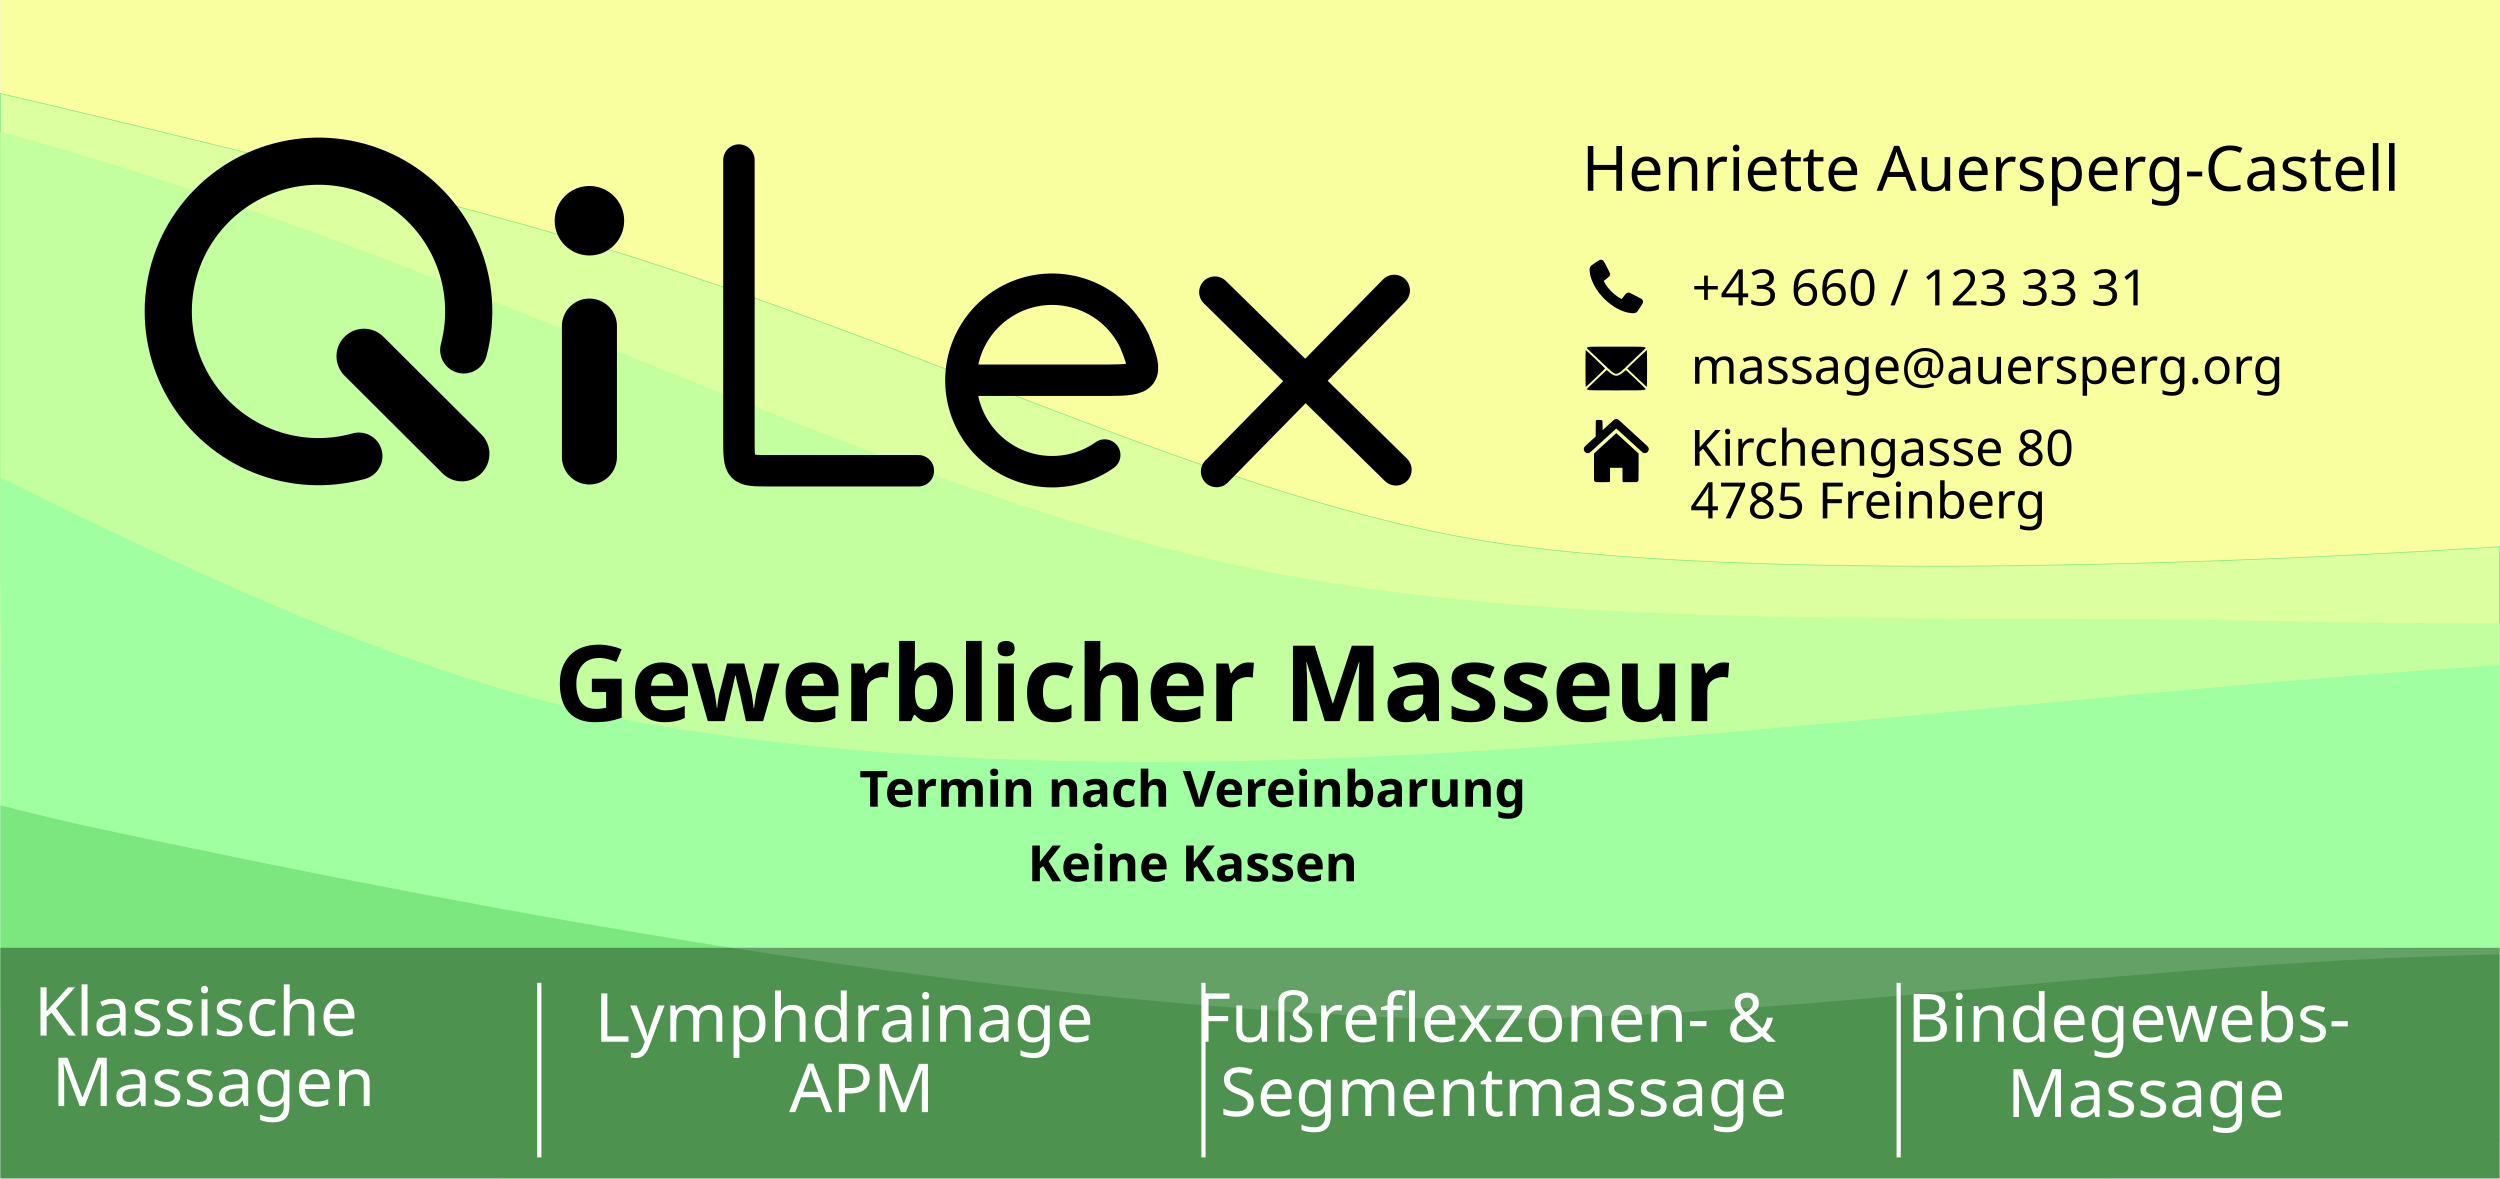
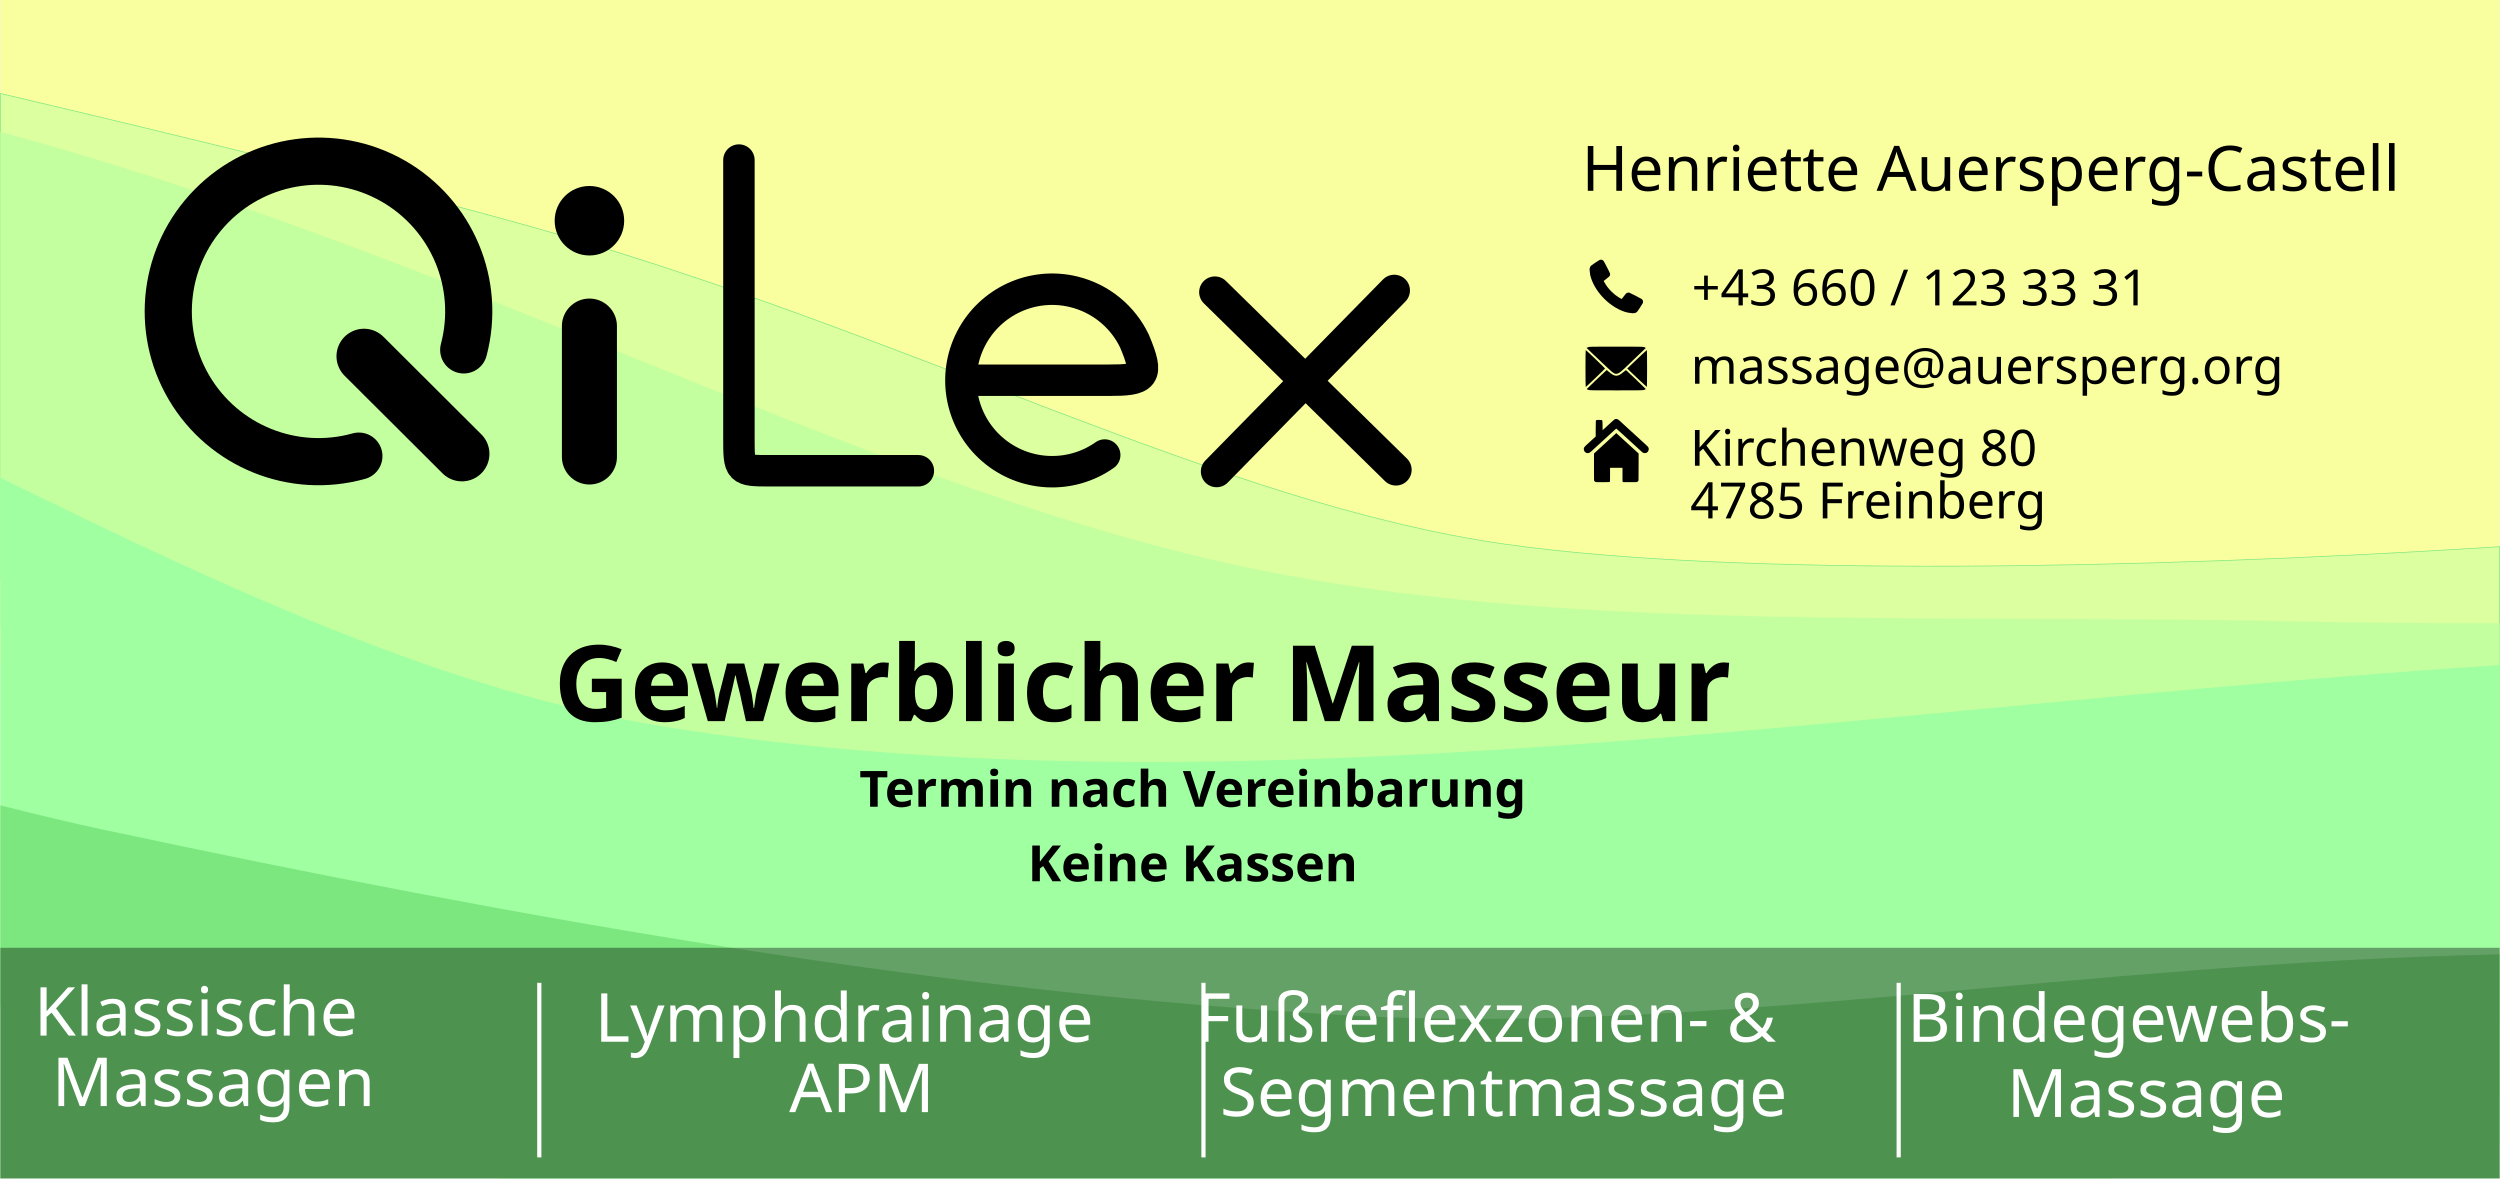
<svg xmlns="http://www.w3.org/2000/svg" id="svg2771" version="1.1" viewBox="0 0 211.014 99.461" height="99.461mm" width="211.014mm">
  <defs id="defs2765">
    <rect x="539.331" y="138.751" width="81.858" height="20.9" id="rect1" />
  </defs>
  <g transform="translate(49.56629,-127.1623)" id="layer1">
    <g id="g2582" transform="translate(113.4636,-49.29049)">
      <path id="rect1390-4" style="fill:#f9ff9f;fill-opacity:1;stroke:none;stroke-width:40.272;stroke-linecap:round;stroke-miterlimit:4;stroke-dasharray:none;stroke-opacity:1;paint-order:normal" d="M -163,176.453 V 232.681 H 47.954 v -56.229 z" />
      <path transform="scale(0.2645833)" d="m -616.062,696.725 v 155.619 c 47.359,11.339 94.975,23.181 128.607,32.641 95.477,26.855 199.253,86.566 329.346,105.119 98.477,14.044 228.431,9.512 339.352,2.691 V 841.311 c -1.698,0.108 -3.351,0.222 -5.061,0.328 -107.734,6.715 -238.565,9.367 -312.367,-1.158 -91.564,-13.058 -189.353,-67.156 -309.254,-100.881 -46.692,-13.133 -112.113,-29.116 -170.623,-42.875 z" style="fill:#dcff9f;fill-opacity:1;stroke:#7ce77f;stroke-width:0.227;stroke-opacity:1" id="rect1029-3-4" />
      <path id="path973-5" style="color:#000000;font-style:normal;font-variant:normal;font-weight:normal;font-stretch:normal;font-size:medium;line-height:normal;font-family:sans-serif;font-variant-ligatures:normal;font-variant-position:normal;font-variant-caps:normal;font-variant-numeric:normal;font-variant-alternates:normal;font-variant-east-asian:normal;font-feature-settings:normal;font-variation-settings:normal;text-indent:0;text-align:start;text-decoration:none;text-decoration-line:none;text-decoration-style:solid;text-decoration-color:#000000;letter-spacing:normal;word-spacing:normal;text-transform:none;writing-mode:lr-tb;direction:ltr;text-orientation:mixed;dominant-baseline:auto;baseline-shift:baseline;text-anchor:start;white-space:normal;shape-padding:0;shape-margin:0;inline-size:0;clip-rule:nonzero;display:inline;overflow:visible;visibility:visible;isolation:auto;mix-blend-mode:normal;color-interpolation:sRGB;color-interpolation-filters:linearRGB;solid-color:#000000;solid-opacity:1;vector-effect:none;fill:#c4ff9f;fill-opacity:1;fill-rule:nonzero;stroke:none;stroke-width:40.272;stroke-linecap:butt;stroke-linejoin:miter;stroke-miterlimit:4;stroke-dasharray:none;stroke-dashoffset:0;stroke-opacity:1;color-rendering:auto;image-rendering:auto;shape-rendering:auto;text-rendering:auto;enable-background:accumulate;stop-color:#000000" d="m -163,187.59 v 41.984 c 30.341,10.306 62.279,27.435 100.416,34.623 32.892,6.2 64.547,4.052 93.425,4.715 4.887,0.112 10.907,0.153 17.112,0.157 v -40.012 c -6.039,-5.3e-4 -11.784,-0.035 -16.17,-0.136 -31.239,-0.717 -60.584,0.92 -86.757,-4.014 -33.29,-6.275 -67.184,-26.314 -108.026,-37.318 z" />
      <path transform="scale(0.2645833)" d="m -616.062,819.281 v 168.361 c 49.638,22.635 102.426,42.989 159.914,55.182 H 56.717 c 42.012,-4.19 83.561,-8.309 124.525,-11.494 V 879.068 c -207.626,13.572 -404.329,48.904 -585.646,19.625 -67.724,-10.936 -137.087,-42.642 -211.658,-79.412 z" style="color:#000000;font-style:normal;font-variant:normal;font-weight:normal;font-stretch:normal;font-size:medium;line-height:normal;font-family:sans-serif;font-variant-ligatures:normal;font-variant-position:normal;font-variant-caps:normal;font-variant-numeric:normal;font-variant-alternates:normal;font-variant-east-asian:normal;font-feature-settings:normal;font-variation-settings:normal;text-indent:0;text-align:start;text-decoration:none;text-decoration-line:none;text-decoration-style:solid;text-decoration-color:#000000;letter-spacing:normal;word-spacing:normal;text-transform:none;writing-mode:lr-tb;direction:ltr;text-orientation:mixed;dominant-baseline:auto;baseline-shift:baseline;text-anchor:start;white-space:normal;shape-padding:0;shape-margin:0;inline-size:0;clip-rule:nonzero;display:inline;overflow:visible;visibility:visible;isolation:auto;mix-blend-mode:normal;color-interpolation:sRGB;color-interpolation-filters:linearRGB;solid-color:#000000;solid-opacity:1;vector-effect:none;fill:#9fffa1;fill-opacity:1;fill-rule:nonzero;stroke:none;stroke-width:152.211;stroke-linecap:butt;stroke-linejoin:miter;stroke-miterlimit:4;stroke-dasharray:none;stroke-dashoffset:0;stroke-opacity:1;color-rendering:auto;image-rendering:auto;shape-rendering:auto;text-rendering:auto;enable-background:accumulate;stop-color:#000000" id="path969-0" />
      <path transform="scale(0.2645833)" d="m -616.062,923.82 v 119.004 h 797.305 v -71.463 c -131.785,2.69 -253.661,25.638 -365.002,19.584 -132.393,-7.199 -266.163,-30.931 -400.307,-59.535 -9.262,-1.975 -20.196,-4.602 -31.996,-7.59 z" style="color:#000000;font-style:normal;font-variant:normal;font-weight:normal;font-stretch:normal;font-size:medium;line-height:normal;font-family:sans-serif;font-variant-ligatures:normal;font-variant-position:normal;font-variant-caps:normal;font-variant-numeric:normal;font-variant-alternates:normal;font-variant-east-asian:normal;font-feature-settings:normal;font-variation-settings:normal;text-indent:0;text-align:start;text-decoration:none;text-decoration-line:none;text-decoration-style:solid;text-decoration-color:#000000;letter-spacing:normal;word-spacing:normal;text-transform:none;writing-mode:lr-tb;direction:ltr;text-orientation:mixed;dominant-baseline:auto;baseline-shift:baseline;text-anchor:start;white-space:normal;shape-padding:0;shape-margin:0;inline-size:0;clip-rule:nonzero;display:inline;overflow:visible;visibility:visible;isolation:auto;mix-blend-mode:normal;color-interpolation:sRGB;color-interpolation-filters:linearRGB;solid-color:#000000;solid-opacity:1;vector-effect:none;fill:#7ce77f;fill-opacity:1;fill-rule:nonzero;stroke:none;stroke-width:152.211;stroke-linecap:butt;stroke-linejoin:miter;stroke-miterlimit:4;stroke-dasharray:none;stroke-dashoffset:0;stroke-opacity:1;color-rendering:auto;image-rendering:auto;shape-rendering:auto;text-rendering:auto;enable-background:accumulate;stop-color:#000000" id="path965-3" />
    </g>
    <g transform="translate(-58.85584,122.5016)" id="g1011-2">
      <g id="g841-75" transform="matrix(0.4684533,-0.4699754,0.4699754,0.4684533,-4.585022,32.51908)">
        <path d="M 35.629,58.461 C 28.09,54.195 24.363,45.391 26.549,37.008 c 2.185,-8.383 9.736,-14.246 18.399,-14.289 8.663,-0.042 16.27,5.748 18.537,14.109 2.267,8.361 -1.374,17.201 -8.871,21.54" style="fill:none;fill-opacity:1;stroke:#000000;stroke-width:6;stroke-linecap:round;stroke-miterlimit:4;stroke-dasharray:none;stroke-opacity:1" id="path833-7" />
        <path id="path837-2" d="M 45.088,49.953 V 67.539" style="fill:none;stroke:#000000;stroke-width:7;stroke-linecap:round;stroke-linejoin:miter;stroke-miterlimit:4;stroke-dasharray:none;stroke-opacity:1" />
      </g>
      <path style="fill:none;stroke:#000000;stroke-width:4.645;stroke-linecap:round;stroke-linejoin:miter;stroke-miterlimit:4;stroke-dasharray:none;stroke-opacity:1" d="M 59.04,43.233 V 32.184" id="path843-2" />
      <circle id="path845-9" style="fill:#000000;stroke:none;stroke-width:51.723;stroke-miterlimit:4;stroke-dasharray:none" cx="59.04" cy="23.292" r="2.933" />
      <path style="fill:none;stroke:#000000;stroke-width:2.654;stroke-linecap:round;stroke-linejoin:miter;stroke-miterlimit:4;stroke-dasharray:none;stroke-opacity:1;paint-order:normal" d="m 71.659,18.171 v 23.438 c 0,2.786 0,2.786 2.661,2.786 h 12.485" id="path853-7" />
      <path id="path859-85" style="fill:none;fill-opacity:1;stroke:#000000;stroke-width:2.654;stroke-linecap:round;stroke-miterlimit:4;stroke-dasharray:none;stroke-opacity:1;paint-order:normal" d="m 102.534,43.069 c -2.901,2.045 -6.823,1.842 -9.498,-0.49 -2.675,-2.332 -3.41,-6.19 -1.78,-9.343 1.63,-3.152 5.203,-4.783 8.653,-3.948 2.308,0.559 4.161,2.124 5.137,4.162 1.266,3.027 0.882,3.305 -2.213,3.305 H 91.1" />
      <path style="fill:none;stroke:#000000;stroke-width:2.654;stroke-linecap:round;stroke-linejoin:miter;stroke-miterlimit:4;stroke-dasharray:none;stroke-opacity:1" d="M 126.971,29.176 111.975,44.459" id="path864-9" />
      <path id="path864-3-8" d="m 111.831,29.32 15.283,14.996" style="fill:none;stroke:#000000;stroke-width:2.654;stroke-linecap:round;stroke-linejoin:miter;stroke-miterlimit:4;stroke-dasharray:none;stroke-opacity:1" />
    </g>
    <path id="rect1399-7" style="fill:#000000;fill-opacity:0.371;stroke:none;stroke-width:37.459;stroke-linecap:round;stroke-miterlimit:4;stroke-dasharray:none;stroke-opacity:1;paint-order:normal" d="m -49.537,207.162 v 19.462 H 161.417 v -19.462 z" />
    <text xml:space="preserve" style="font-style:normal;font-weight:normal;font-size:5.701px;line-height:0.95;font-family:sans-serif;fill:#ffffff;fill-opacity:1;stroke:none;stroke-width:0.149" x="-27.838" y="214.576" id="text885-78-3">
      <tspan x="-27.838" y="214.576" style="font-style:normal;font-variant:normal;font-weight:normal;font-stretch:normal;font-size:5.701px;font-family:'Yu Gothic';-inkscape-font-specification:'Yu Gothic';text-align:center;text-anchor:middle;fill:#ffffff;fill-opacity:1;stroke-width:0.149" id="tspan893-4-9">Klassische</tspan>
      <tspan id="tspan1712-1" x="-27.838" y="220.52" style="font-style:normal;font-variant:normal;font-weight:normal;font-stretch:normal;font-size:5.701px;font-family:'Yu Gothic';-inkscape-font-specification:'Yu Gothic';text-align:center;text-anchor:middle;fill:#ffffff;fill-opacity:1;stroke-width:0.149">Massagen</tspan>
    </text>
    <text id="text885-4-3-7" y="215.091" x="26.879" style="font-style:normal;font-weight:normal;font-size:5.701px;line-height:0.95;font-family:sans-serif;fill:#ffffff;fill-opacity:1;stroke:none;stroke-width:0.149" xml:space="preserve">
      <tspan id="tspan1096-0" style="font-style:normal;font-variant:normal;font-weight:normal;font-stretch:normal;font-size:5.701px;font-family:'Yu Gothic';-inkscape-font-specification:'Yu Gothic';text-align:center;text-anchor:middle;fill:#ffffff;fill-opacity:1;stroke-width:0.149" y="215.091" x="26.879">Lymphdrainage</tspan>
      <tspan id="tspan1734-3" style="font-style:normal;font-variant:normal;font-weight:normal;font-stretch:normal;font-size:5.701px;font-family:'Yu Gothic';-inkscape-font-specification:'Yu Gothic';text-align:center;text-anchor:middle;fill:#ffffff;fill-opacity:1;stroke-width:0.149" y="221.035" x="26.879">APM</tspan>
    </text>
    <path id="path1073-1" d="m -4.047,210.117 v 14.737" style="fill:none;stroke:#ffffff;stroke-width:0.353;stroke-linecap:butt;stroke-linejoin:miter;stroke-miterlimit:4;stroke-dasharray:none;stroke-opacity:1" />
    <path style="fill:none;stroke:#ffffff;stroke-width:0.353;stroke-linecap:butt;stroke-linejoin:miter;stroke-miterlimit:4;stroke-dasharray:none;stroke-opacity:1" d="m 52.013,210.117 v 14.737" id="path1073-4-5" />
    <path style="fill:none;stroke:#ffffff;stroke-width:0.353;stroke-linecap:butt;stroke-linejoin:miter;stroke-miterlimit:4;stroke-dasharray:none;stroke-opacity:1" d="m 110.692,210.117 v 14.737" id="path1073-48-8" />
    <text xml:space="preserve" style="font-style:normal;font-weight:normal;font-size:5.701px;line-height:0;font-family:sans-serif;fill:#ffffff;fill-opacity:1;stroke:none;stroke-width:0.149" x="81.051" y="215.091" id="text885-4-3-3-07">
      <tspan x="81.051" y="215.091" style="font-style:normal;font-variant:normal;font-weight:normal;font-stretch:normal;font-size:5.701px;line-height:1.25;font-family:'Yu Gothic';-inkscape-font-specification:'Yu Gothic';text-align:center;text-anchor:middle;fill:#ffffff;fill-opacity:1;stroke-width:0.149" id="tspan1096-9-7">Fußreflexzonen- &amp;</tspan>
      <tspan id="tspan1736-0" x="81.051" y="221.362" style="font-style:normal;font-variant:normal;font-weight:normal;font-stretch:normal;font-size:5.701px;line-height:0.95;font-family:'Yu Gothic';-inkscape-font-specification:'Yu Gothic';text-align:center;text-anchor:middle;fill:#ffffff;fill-opacity:1;stroke-width:0.149">Segmentmassage</tspan>
    </text>
    <text xml:space="preserve" style="font-style:normal;font-weight:normal;font-size:5.644px;line-height:0;font-family:sans-serif;fill:#ffffff;fill-opacity:1;stroke:none;stroke-width:0.149" x="135.253" y="215.091" id="text885-4-3-36-5">
      <tspan x="135.253" y="215.091" style="font-style:normal;font-variant:normal;font-weight:normal;font-stretch:normal;font-size:5.644px;line-height:1.25;font-family:'Yu Gothic';-inkscape-font-specification:'Yu Gothic';text-align:center;text-anchor:middle;fill:#ffffff;fill-opacity:1;stroke-width:0.149" id="tspan1096-90-2">Bindegewebs-</tspan>
      <tspan id="tspan1732-1" x="135.253" y="221.441" style="font-style:normal;font-variant:normal;font-weight:normal;font-stretch:normal;font-size:5.644px;line-height:1;font-family:'Yu Gothic';-inkscape-font-specification:'Yu Gothic';text-align:center;text-anchor:middle;fill:#ffffff;fill-opacity:1;stroke-width:0.149">Massage</tspan>
    </text>
    <text id="text885-4-3-3-7-7" y="195.259" x="53.863" style="font-style:normal;font-weight:normal;font-size:4.233px;line-height:1.25;font-family:sans-serif;fill:#000000;fill-opacity:1;stroke:none;stroke-width:0.149" xml:space="preserve">
      <tspan id="tspan1096-9-5-0" style="font-style:normal;font-variant:normal;font-weight:bold;font-stretch:normal;font-size:4.233px;font-family:'Yu Gothic';-inkscape-font-specification:'Yu Gothic Bold';text-align:center;text-anchor:middle;fill:#000000;fill-opacity:1;stroke-width:0.149" y="195.259" x="53.863">Termin nach Vereinbarung</tspan>
    </text>
    <text id="text885-4-3-3-0-5" y="188.028" x="52.661" style="font-style:normal;font-weight:normal;font-size:8.908px;line-height:1.25;font-family:sans-serif;fill:#000000;fill-opacity:1;stroke:none;stroke-width:0.248" xml:space="preserve">
      <tspan id="tspan1096-9-8-6" style="font-style:normal;font-variant:normal;font-weight:bold;font-stretch:normal;font-size:8.908px;font-family:'Yu Gothic';-inkscape-font-specification:'Yu Gothic Bold';text-align:center;text-anchor:middle;fill:#000000;fill-opacity:1;stroke-width:0.248" y="188.028" x="52.661">Gewerblicher Masseur</tspan>
    </text>
    <text xml:space="preserve" style="font-style:normal;font-weight:normal;font-size:5.292px;line-height:1.25;font-family:sans-serif;fill:#000000;fill-opacity:1;stroke:none;stroke-width:0.131" x="83.938" y="143.269" id="text885-4-3-3-0-6-7">
      <tspan x="83.938" y="143.269" style="font-style:normal;font-variant:normal;font-weight:normal;font-stretch:normal;font-size:5.292px;font-family:'Yu Gothic';-inkscape-font-specification:'Yu Gothic';stroke-width:0.131" id="tspan1096-9-8-5-7">Henriette Auersperg-Castell</tspan>
    </text>
    <g transform="translate(-50.12459,126.2058)" id="g1321-2">
      <text id="text885-4-3-3-0-2-4" y="33.341" x="143.269" style="font-style:normal;font-weight:normal;font-size:4.233px;line-height:1.25;font-family:sans-serif;fill:#000000;fill-opacity:1;stroke:none;stroke-width:0.119" xml:space="preserve">
        <tspan id="tspan1096-9-8-4-1" style="font-style:normal;font-variant:normal;font-weight:normal;font-stretch:normal;font-size:4.233px;font-family:'Yu Gothic';-inkscape-font-specification:'Yu Gothic';stroke-width:0.119" y="33.341" x="143.269">massage@auersperg.org</tspan>
      </text>
      <text xml:space="preserve" style="font-style:normal;font-weight:normal;font-size:4.233px;line-height:1.25;font-family:sans-serif;fill:#000000;fill-opacity:1;stroke:none;stroke-width:0.119" x="143.349" y="26.731" id="text885-4-3-3-0-2-5-1">
        <tspan x="143.349" y="26.731" style="font-style:normal;font-variant:normal;font-weight:normal;font-stretch:normal;font-size:4.233px;font-family:'Yu Gothic';-inkscape-font-specification:'Yu Gothic';stroke-width:0.119" id="tspan1096-9-8-4-5-4">+43 660 / 123 33 31</tspan>
      </text>
      <text id="text885-4-3-3-0-2-5-4-9" y="40.266" x="143.215" style="font-style:normal;font-weight:normal;font-size:4.233px;line-height:1.05;font-family:sans-serif;fill:#000000;fill-opacity:1;stroke:none;stroke-width:0.119" xml:space="preserve">
-         <tspan style="font-style:normal;font-variant:normal;font-weight:normal;font-stretch:normal;font-size:4.233px;font-family:'Yu Gothic';-inkscape-font-specification:'Yu Gothic';stroke-width:0.119" y="40.266" x="143.215" id="tspan997-0">Kirchengasse 80</tspan>
+         <tspan style="font-style:normal;font-variant:normal;font-weight:normal;font-stretch:normal;font-size:4.233px;font-family:'Yu Gothic';-inkscape-font-specification:'Yu Gothic';stroke-width:0.119" y="40.266" x="143.215" id="tspan997-0">Kirchenweg 80</tspan>
        <tspan style="font-style:normal;font-variant:normal;font-weight:normal;font-stretch:normal;font-size:4.233px;font-family:'Yu Gothic';-inkscape-font-specification:'Yu Gothic';stroke-width:0.119" y="44.711" x="143.215" id="tspan1001-2">4785 Freinberg</tspan>
      </text>
      <text xml:space="preserve" transform="matrix(0.2645833,0,0,0.2645833,0.558304,0.95653)" id="text1" style="fill:#000000;white-space:pre;shape-inside:url(#rect1)" />
    </g>
    <path id="path1298-2" d="m 88.096,153.587 c -0.239,-0.026 -0.357,-0.051 -0.567,-0.122 -1.202,-0.404 -2.366,-1.563 -2.781,-2.771 -0.087,-0.253 -0.115,-0.397 -0.145,-0.744 -0.007,-0.079 0.013,-0.182 0.048,-0.255 0.047,-0.097 0.114,-0.152 0.458,-0.377 0.231,-0.151 0.334,-0.214 0.371,-0.225 0.106,-0.031 0.226,0.004 0.3,0.088 0.037,0.041 0.148,0.251 0.446,0.84 0.115,0.227 0.126,0.268 0.099,0.363 -0.027,0.094 -0.055,0.123 -0.303,0.315 l -0.232,0.18 0.029,0.052 c 0.193,0.348 0.353,0.561 0.62,0.829 0.221,0.221 0.395,0.36 0.631,0.505 0.079,0.049 0.233,0.136 0.24,0.136 10e-4,0 0.075,-0.093 0.164,-0.207 0.089,-0.114 0.176,-0.223 0.194,-0.243 0.064,-0.071 0.189,-0.111 0.284,-0.089 0.057,0.013 1.007,0.501 1.062,0.546 0.025,0.02 0.05,0.054 0.07,0.094 0.027,0.054 0.031,0.072 0.03,0.132 -1.4e-4,0.051 -0.005,0.081 -0.019,0.112 -0.011,0.023 -0.112,0.187 -0.226,0.365 -0.218,0.34 -0.253,0.384 -0.351,0.437 -0.101,0.055 -0.196,0.064 -0.422,0.039 z" style="fill:#000000;stroke-width:0.009" />
    <path id="path1282-1" d="m 84.475,160.062 c -0.062,-0.028 -0.112,-0.056 -0.112,-0.062 0,-0.012 1.386,-1.337 1.577,-1.507 l 0.112,-0.1 0.205,0.175 c 0.482,0.411 0.719,0.411 1.201,5.3e-4 0.204,-0.174 0.204,-0.174 0.265,-0.126 0.082,0.065 1.629,1.545 1.629,1.558 0,0.006 -0.051,0.034 -0.112,0.061 -0.108,0.049 -0.196,0.051 -2.382,0.051 -2.186,0 -2.274,-0.002 -2.382,-0.051 z m -0.218,-1.796 c 0,-0.857 0.009,-1.557 0.021,-1.557 0.032,0 1.629,1.528 1.629,1.558 0,0.031 -1.596,1.557 -1.628,1.557 -0.012,0 -0.021,-0.701 -0.021,-1.558 z m 4.54,0.97 c -0.341,-0.323 -0.709,-0.673 -0.818,-0.778 l -0.198,-0.191 0.172,-0.165 c 0.855,-0.822 1.464,-1.393 1.487,-1.393 0.009,0 0.017,0.701 0.017,1.557 0,0.857 -0.009,1.558 -0.02,1.558 -0.011,0 -0.299,-0.264 -0.64,-0.587 z m -2.125,-0.565 c -0.044,-0.023 -0.133,-0.085 -0.198,-0.137 -0.105,-0.084 -1.171,-1.088 -1.873,-1.764 l -0.252,-0.242 0.119,-0.054 c 0.117,-0.053 0.154,-0.054 2.389,-0.054 2.186,0 2.274,0.002 2.382,0.051 0.062,0.028 0.112,0.056 0.112,0.061 0,0.01 -1.183,1.144 -1.793,1.718 -0.183,0.172 -0.392,0.347 -0.464,0.389 -0.151,0.087 -0.298,0.098 -0.422,0.033 z" style="fill:#000000;stroke-width:0.026" />
    <path id="path1300-7" d="m 85.17,167.855 c -0.08,-0.012 -0.145,-0.05 -0.172,-0.1 -0.022,-0.043 -0.022,-0.047 -0.022,-1.176 v -1.134 l 0.075,-0.072 c 0.041,-0.04 0.265,-0.245 0.498,-0.458 0.402,-0.367 0.712,-0.65 1.123,-1.027 l 0.185,-0.17 0.104,0.095 c 0.057,0.052 0.164,0.15 0.238,0.218 0.074,0.068 0.183,0.167 0.241,0.221 0.059,0.054 0.225,0.205 0.37,0.338 0.145,0.132 0.414,0.378 0.598,0.546 l 0.335,0.305 -0.003,1.141 c -0.003,1.122 -0.003,1.142 -0.025,1.179 -0.025,0.044 -0.096,0.083 -0.173,0.095 -0.029,0.005 -0.289,0.006 -0.577,0.004 l -0.524,-0.005 -0.03,-0.03 -0.03,-0.03 v -0.574 -0.574 h -0.525 -0.525 v 0.579 c 0,0.562 -5.3e-4,0.579 -0.021,0.6 -0.012,0.012 -0.032,0.023 -0.045,0.026 -0.042,0.009 -1.04,0.013 -1.095,0.005 z m -0.789,-2.451 c -0.1,-0.021 -0.188,-0.093 -0.232,-0.189 -0.05,-0.109 -0.044,-0.223 0.017,-0.318 0.026,-0.041 0.195,-0.203 0.46,-0.441 0.045,-0.041 0.175,-0.159 0.288,-0.262 l 0.206,-0.188 7e-5,-0.638 c 4e-5,-0.404 0.004,-0.652 0.011,-0.678 0.006,-0.022 0.024,-0.05 0.039,-0.062 0.026,-0.02 0.043,-0.022 0.229,-0.022 0.111,0 0.214,0.005 0.228,0.01 0.015,0.006 0.036,0.024 0.046,0.04 0.017,0.027 0.02,0.067 0.025,0.423 l 0.005,0.393 0.193,-0.177 c 0.106,-0.097 0.236,-0.216 0.289,-0.264 0.053,-0.048 0.176,-0.161 0.273,-0.252 0.199,-0.184 0.262,-0.231 0.337,-0.249 0.11,-0.027 0.213,0.02 0.378,0.174 0.059,0.055 0.184,0.17 0.277,0.256 0.093,0.086 0.26,0.237 0.369,0.338 0.109,0.1 0.252,0.23 0.317,0.289 0.065,0.059 0.291,0.266 0.503,0.461 0.212,0.195 0.482,0.441 0.6,0.547 0.339,0.305 0.368,0.346 0.357,0.497 -0.006,0.09 -0.037,0.159 -0.096,0.218 -0.071,0.071 -0.135,0.098 -0.234,0.098 -0.109,0 -0.175,-0.033 -0.304,-0.154 -0.054,-0.05 -0.184,-0.17 -0.29,-0.267 -0.297,-0.271 -0.497,-0.454 -0.668,-0.612 -0.236,-0.218 -0.477,-0.438 -0.552,-0.504 -0.037,-0.032 -0.183,-0.166 -0.326,-0.297 -0.143,-0.131 -0.264,-0.238 -0.269,-0.238 -0.006,0 -0.05,0.037 -0.1,0.083 -0.125,0.117 -0.432,0.397 -0.495,0.453 -0.029,0.026 -0.09,0.081 -0.134,0.123 -0.044,0.041 -0.16,0.148 -0.257,0.236 -0.097,0.088 -0.213,0.194 -0.258,0.236 -0.045,0.041 -0.153,0.14 -0.241,0.22 -0.088,0.08 -0.196,0.179 -0.24,0.221 -0.289,0.271 -0.493,0.449 -0.542,0.471 -0.06,0.027 -0.152,0.039 -0.209,0.027 z" style="fill:#000000;stroke-width:0.011" />
    <text xml:space="preserve" style="font-style:normal;font-weight:normal;font-size:4.233px;line-height:1.25;font-family:sans-serif;fill:#000000;fill-opacity:1;stroke:none;stroke-width:0.149" x="53.863" y="201.543" id="text885-4-3-3-7-2-6">
      <tspan x="53.863" y="201.543" style="font-style:normal;font-variant:normal;font-weight:bold;font-stretch:normal;font-size:4.233px;font-family:'Yu Gothic';-inkscape-font-specification:'Yu Gothic Bold';text-align:center;text-anchor:middle;fill:#000000;fill-opacity:1;stroke-width:0.149" id="tspan1096-9-5-8-5">Keine Kassen</tspan>
    </text>
  </g>
</svg>
